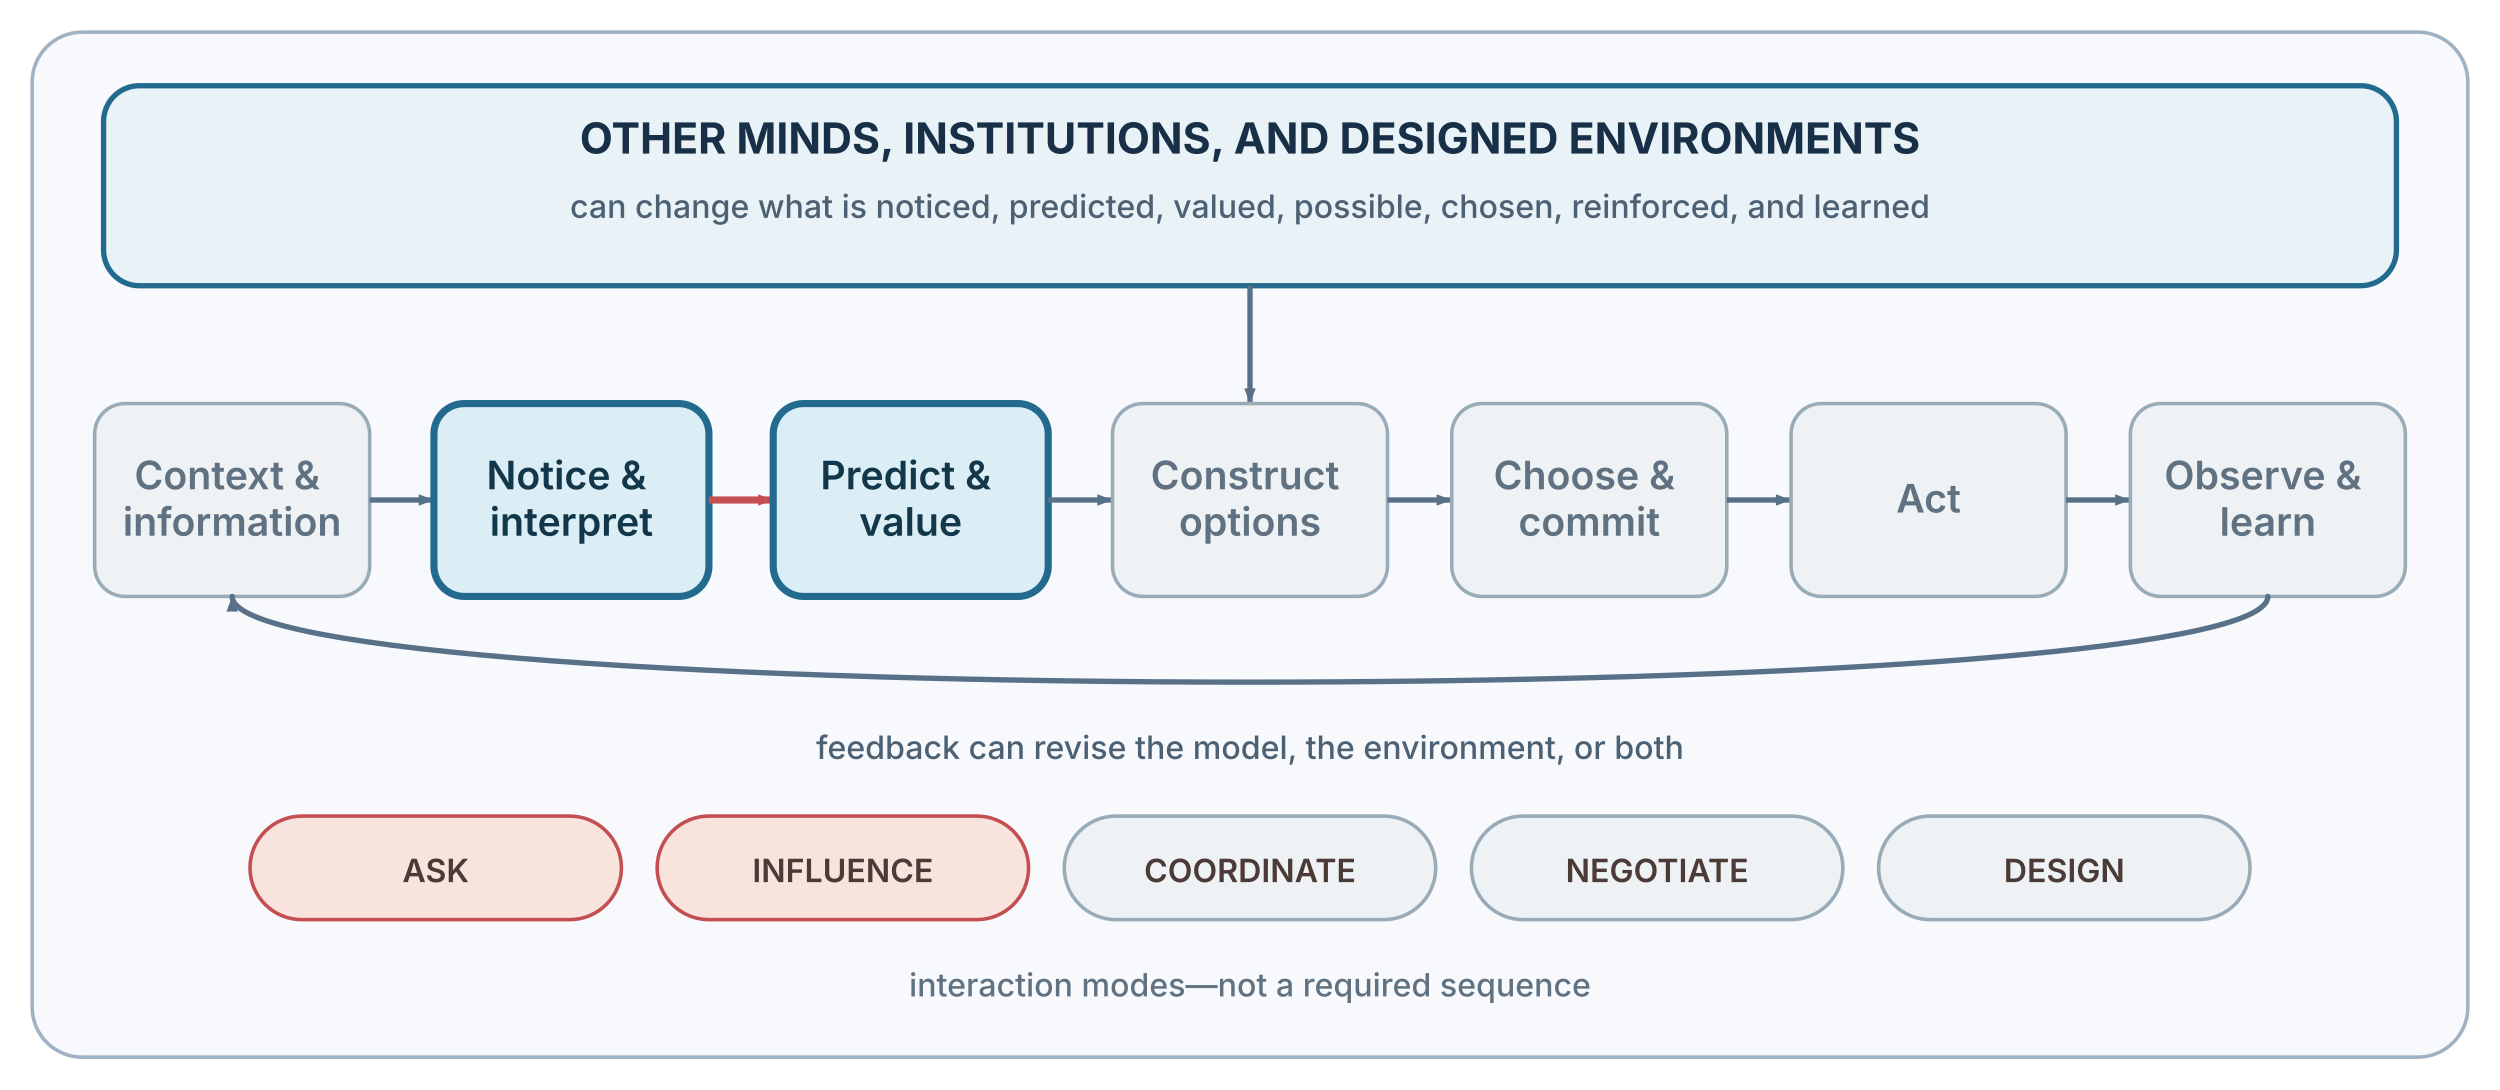
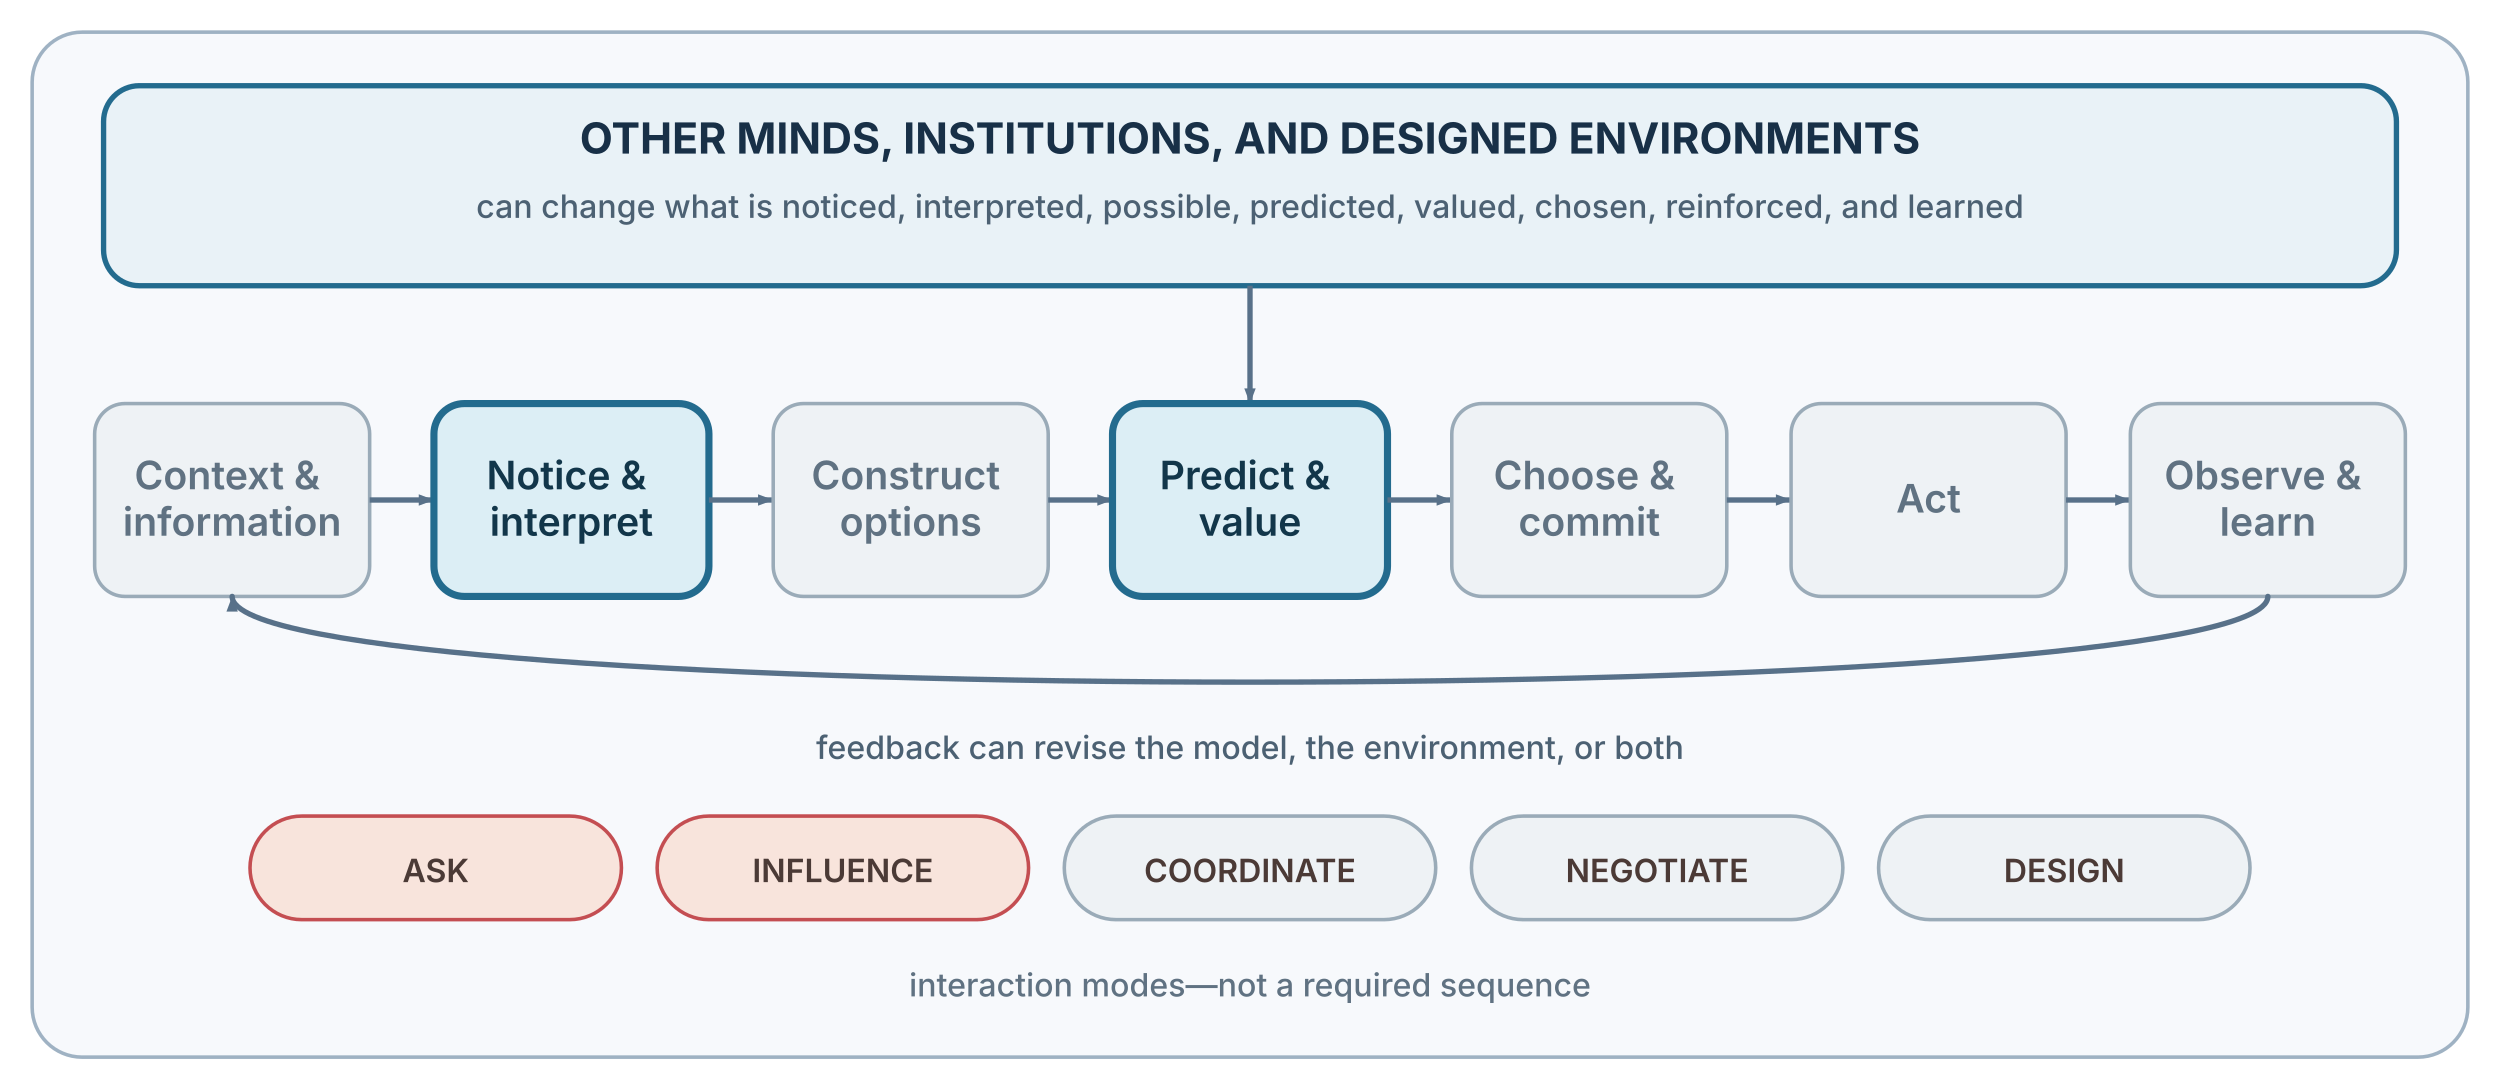
<svg xmlns="http://www.w3.org/2000/svg" width="1400" height="610" viewBox="0 0 1400 610" role="img" aria-labelledby="title desc">
  <defs>
    <marker id="arrow" viewBox="0 0 10 8" markerWidth="10" markerHeight="8" refX="9" refY="4" orient="auto" markerUnits="userSpaceOnUse">
      <path d="M0.5,0.8 L9,4 L0.5,7.2 z" fill="#587189" />
    </marker>
    <marker id="arrow-accent" viewBox="0 0 10 8" markerWidth="10" markerHeight="8" refX="9" refY="4" orient="auto" markerUnits="userSpaceOnUse">
      <path d="M0.5,0.8 L9,4 L0.5,7.2 z" fill="#c44e52" />
    </marker>
    <style>.node-label{font:600 22px -apple-system,BlinkMacSystemFont,"Segoe UI",sans-serif}.small{font:500 18px -apple-system,BlinkMacSystemFont,"Segoe UI",sans-serif}.outer{font:650 24px -apple-system,BlinkMacSystemFont,"Segoe UI",sans-serif}.mode{font:600 18px -apple-system,BlinkMacSystemFont,"Segoe UI",sans-serif}</style>
  </defs>
  <rect x="18" y="18" width="1364" height="574" rx="28" fill="#f7f9fc" stroke="#9fb2c3" stroke-width="2" />
  <rect x="58" y="48" width="1284" height="112" rx="20" fill="#e9f2f7" stroke="#236b8e" stroke-width="3" />
  <text x="700" y="86" class="outer" fill="#183047" text-anchor="middle">OTHER MINDS, INSTITUTIONS, AND DESIGNED ENVIRONMENTS</text>
-   <text x="700" y="122" class="small" fill="#4c6173" text-anchor="middle">can change what is noticed, predicted, valued, possible, chosen, reinforced, and learned</text>
+   <text x="700" y="122" class="small" fill="#4c6173" text-anchor="middle">can change what is noticed, interpreted, possible, predicted, valued, chosen, reinforced, and learned</text>
  <path d="M700 160 L700 226" fill="none" stroke="#587189" stroke-width="3" marker-end="url(#arrow)" />
  <rect x="53" y="226" width="154" height="108" rx="17" fill="#eef2f5" stroke="#9aabb8" stroke-width="2" />
  <text class="node-label" fill="#607282" text-anchor="middle">
    <tspan x="130" y="274">Context &amp;</tspan>
    <tspan x="130" y="300">information</tspan>
  </text>
  <path d="M207 280 L243 280" stroke="#587189" stroke-width="3" marker-end="url(#arrow)" />
  <rect x="243" y="226" width="154" height="108" rx="17" fill="#dceef5" stroke="#236b8e" stroke-width="4" />
  <text class="node-label" fill="#12364a" text-anchor="middle">
    <tspan x="320" y="274">Notice &amp;</tspan>
    <tspan x="320" y="300">interpret</tspan>
  </text>
-   <path d="M397 280 L433 280" stroke="#c44e52" stroke-width="4" marker-end="url(#arrow-accent)" />
-   <rect x="433" y="226" width="154" height="108" rx="17" fill="#dceef5" stroke="#236b8e" stroke-width="4" />
-   <text class="node-label" fill="#12364a" text-anchor="middle">
-     <tspan x="510" y="274">Predict &amp;</tspan>
-     <tspan x="510" y="300">value</tspan>
+   <path d="M397 280 L433 280" stroke="#587189" stroke-width="3" marker-end="url(#arrow)" />
+   <rect x="433" y="226" width="154" height="108" rx="17" fill="#eef2f5" stroke="#9aabb8" stroke-width="2" />
+   <text class="node-label" fill="#607282" text-anchor="middle">
+     <tspan x="510" y="274">Construct</tspan>
+     <tspan x="510" y="300">options</tspan>
  </text>
  <path d="M587 280 L623 280" stroke="#587189" stroke-width="3" marker-end="url(#arrow)" />
-   <rect x="623" y="226" width="154" height="108" rx="17" fill="#eef2f5" stroke="#9aabb8" stroke-width="2" />
-   <text class="node-label" fill="#607282" text-anchor="middle">
-     <tspan x="700" y="274">Construct</tspan>
-     <tspan x="700" y="300">options</tspan>
+   <rect x="623" y="226" width="154" height="108" rx="17" fill="#dceef5" stroke="#236b8e" stroke-width="4" />
+   <text class="node-label" fill="#12364a" text-anchor="middle">
+     <tspan x="700" y="274">Predict &amp;</tspan>
+     <tspan x="700" y="300">value</tspan>
  </text>
  <path d="M777 280 L813 280" stroke="#587189" stroke-width="3" marker-end="url(#arrow)" />
  <rect x="813" y="226" width="154" height="108" rx="17" fill="#eef2f5" stroke="#9aabb8" stroke-width="2" />
  <text class="node-label" fill="#607282" text-anchor="middle">
    <tspan x="890" y="274">Choose &amp;</tspan>
    <tspan x="890" y="300">commit</tspan>
  </text>
  <path d="M967 280 L1003 280" stroke="#587189" stroke-width="3" marker-end="url(#arrow)" />
  <rect x="1003" y="226" width="154" height="108" rx="17" fill="#eef2f5" stroke="#9aabb8" stroke-width="2" />
  <text class="node-label" fill="#607282" text-anchor="middle">
    <tspan x="1080" y="287">Act</tspan>
  </text>
  <path d="M1157 280 L1193 280" stroke="#587189" stroke-width="3" marker-end="url(#arrow)" />
  <rect x="1193" y="226" width="154" height="108" rx="17" fill="#eef2f5" stroke="#9aabb8" stroke-width="2" />
  <text class="node-label" fill="#607282" text-anchor="middle">
    <tspan x="1270" y="274">Observe &amp;</tspan>
    <tspan x="1270" y="300">learn</tspan>
  </text>
  <path d="M1270 334 C1270 398, 130 398, 130 334" fill="none" stroke="#587189" stroke-width="3" stroke-linecap="round" marker-end="url(#arrow)" />
  <text x="700" y="425" class="small" fill="#4c6173" text-anchor="middle">feedback can revise the model, the environment, or both</text>
  <rect x="140" y="457" width="208" height="58" rx="29" fill="#f8e4dc" stroke="#c44e52" stroke-width="2" />
  <text x="244.0" y="494" class="mode" fill="#4b3a36" text-anchor="middle">ASK</text>
  <rect x="368" y="457" width="208" height="58" rx="29" fill="#f8e4dc" stroke="#c44e52" stroke-width="2" />
  <text x="472.0" y="494" class="mode" fill="#4b3a36" text-anchor="middle">INFLUENCE</text>
  <rect x="596" y="457" width="208" height="58" rx="29" fill="#eef2f5" stroke="#9aabb8" stroke-width="2" />
  <text x="700.0" y="494" class="mode" fill="#4b3a36" text-anchor="middle">COORDINATE</text>
  <rect x="824" y="457" width="208" height="58" rx="29" fill="#eef2f5" stroke="#9aabb8" stroke-width="2" />
  <text x="928.0" y="494" class="mode" fill="#4b3a36" text-anchor="middle">NEGOTIATE</text>
  <rect x="1052" y="457" width="208" height="58" rx="29" fill="#eef2f5" stroke="#9aabb8" stroke-width="2" />
  <text x="1156.0" y="494" class="mode" fill="#4b3a36" text-anchor="middle">DESIGN</text>
  <text x="700" y="558" class="small" fill="#607282" text-anchor="middle">interaction modes—not a required sequence</text>
</svg>
